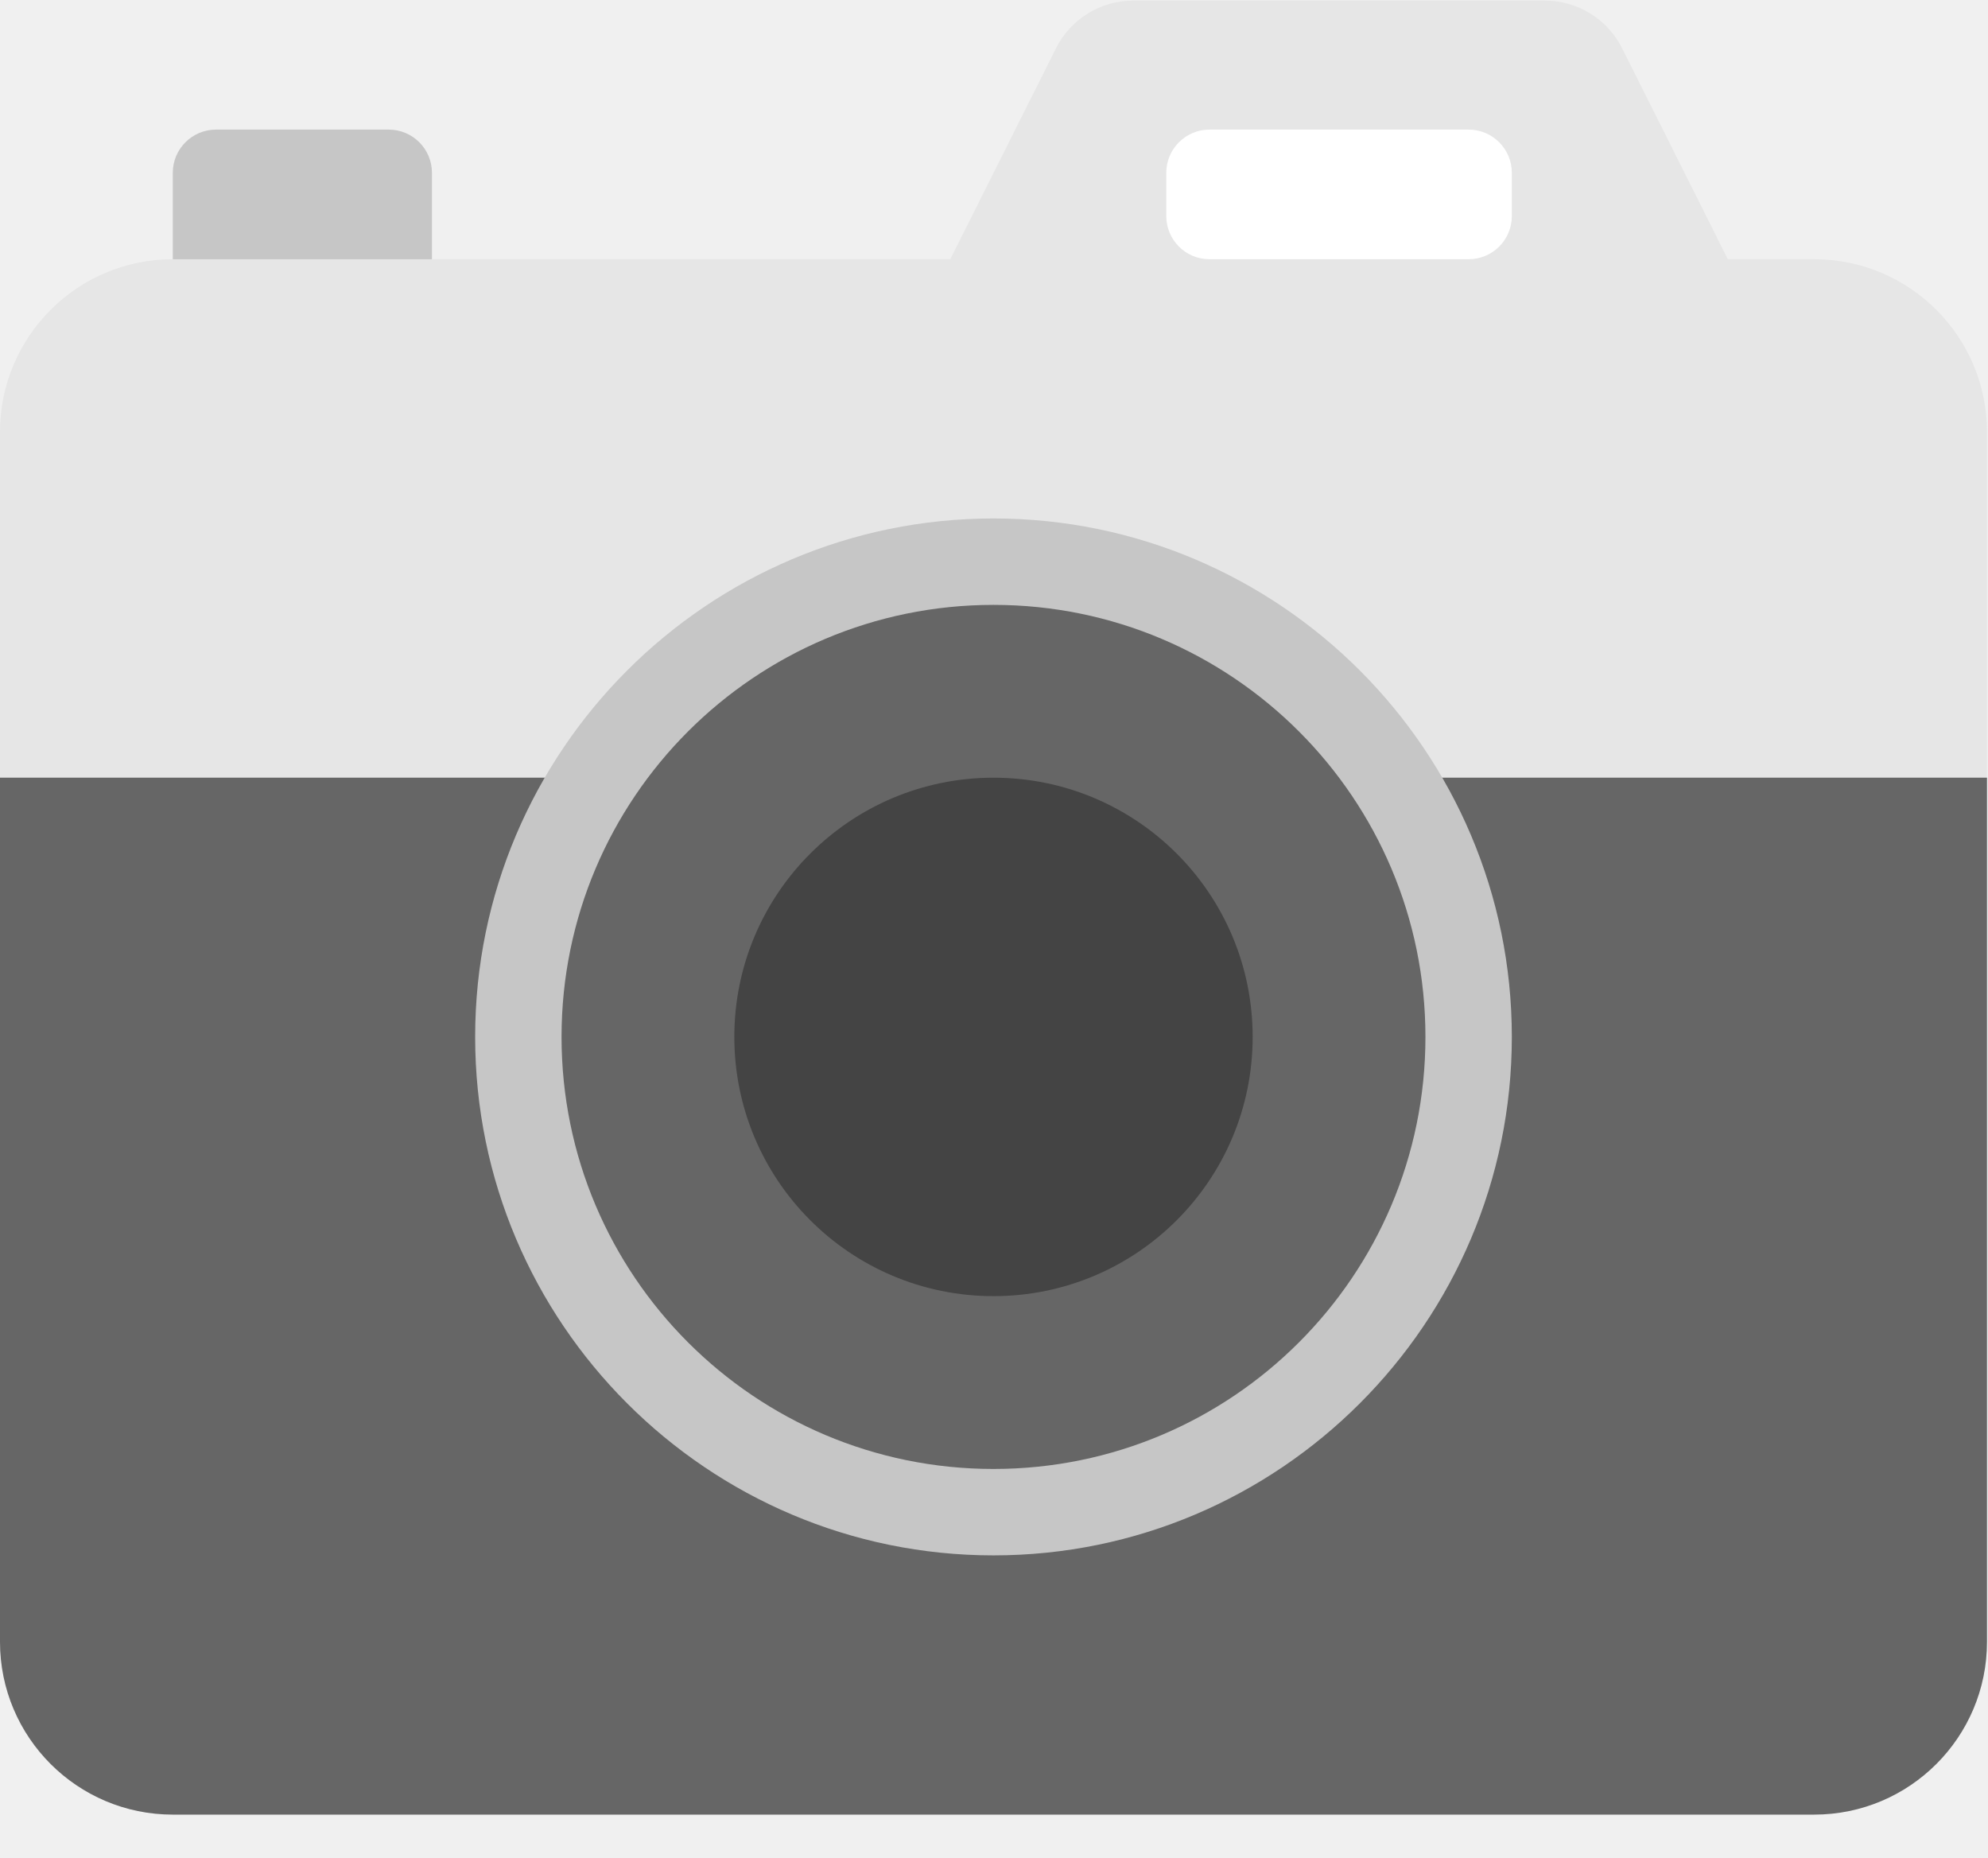
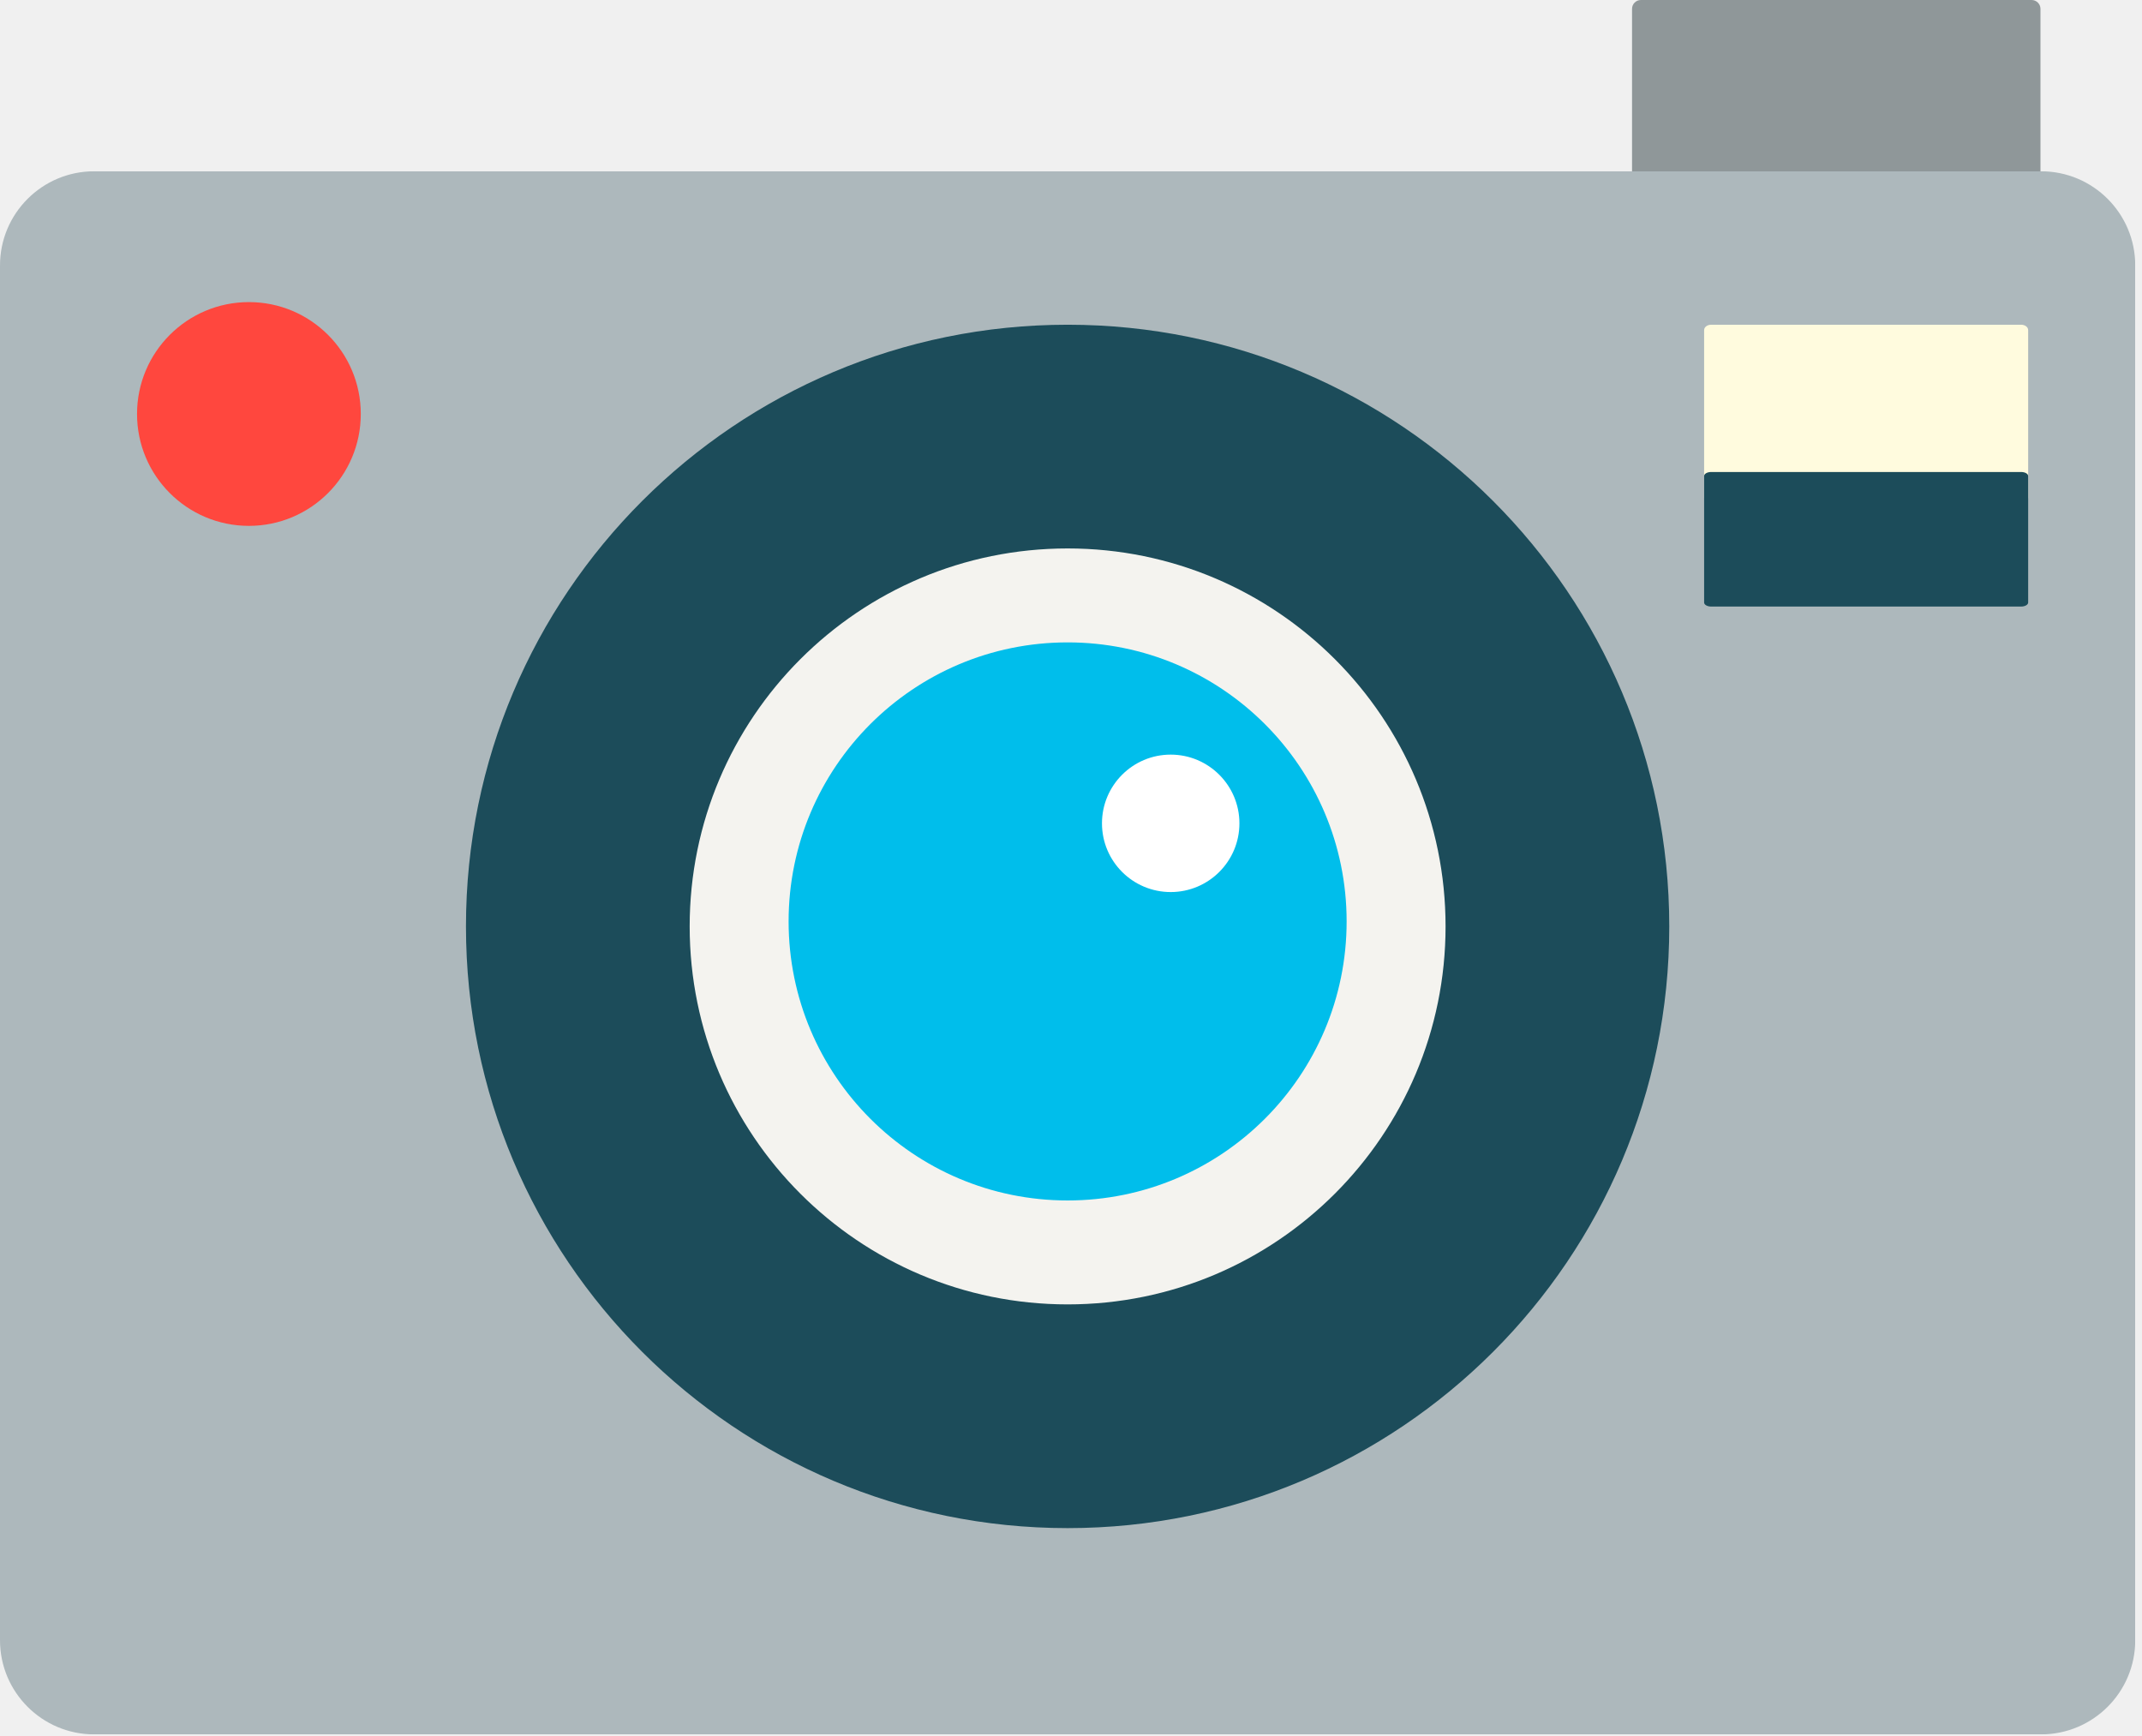
- <svg xmlns="http://www.w3.org/2000/svg" width="137px" height="128px" viewBox="440 64 137 128" version="1.1">
-   <defs />
-   <g id="media-color-1_camera-20" stroke="none" stroke-width="1" fill="none" fill-rule="evenodd" transform="translate(440, 64)">
-     <g id="Group">
-       <path d="M26.791,8.93 L14.884,8.93 C13.24,8.93 11.907,10.263 11.907,11.907 L11.907,20.837 L29.767,17.86 L29.767,11.907 C29.767,10.263 28.435,8.93 26.791,8.93 L26.791,8.93 Z" id="Shape" fill="#C6C6C6" />
-       <path d="M125.023,17.86 L119.07,17.86 L111.786,3.327 C110.777,1.312 108.717,0.041 106.464,0.041 L78.094,0.041 C75.841,0.041 73.781,1.313 72.772,3.327 L65.488,17.86 L11.907,17.86 C5.331,17.86 0,23.191 0,29.767 L0,113.116 C0,119.692 5.331,125.023 11.907,125.023 L125.023,125.023 C131.599,125.023 136.93,119.692 136.93,113.116 L136.93,29.767 C136.93,23.191 131.599,17.86 125.023,17.86 L125.023,17.86 Z" id="Shape" fill="#E6E6E6" />
-       <path d="M125.023,125.023 L11.907,125.023 C5.331,125.023 0,119.692 0,113.116 L0,53.581 L136.93,53.581 L136.93,113.116 C136.93,119.692 131.599,125.023 125.023,125.023 L125.023,125.023 Z" id="Shape" fill="#666666" />
-       <path d="M68.465,107.163 C48.767,107.163 32.744,91.138 32.744,71.442 C32.744,51.746 48.767,35.721 68.465,35.721 C88.163,35.721 104.186,51.746 104.186,71.442 C104.186,91.138 88.163,107.163 68.465,107.163 L68.465,107.163 Z" id="Shape" fill="#C6C6C6" />
-       <ellipse id="Oval" fill="#666666" cx="68.465" cy="71.442" rx="29.767" ry="29.767" />
-       <ellipse id="Oval" fill="#444444" cx="68.465" cy="71.442" rx="17.86" ry="17.86" />
-       <path d="M101.209,17.86 L83.349,17.86 C81.705,17.86 80.372,16.528 80.372,14.884 L80.372,11.907 C80.372,10.263 81.705,8.93 83.349,8.93 L101.209,8.93 C102.853,8.93 104.186,10.263 104.186,11.907 L104.186,14.884 C104.186,16.528 102.853,17.86 101.209,17.86 L101.209,17.86 Z" id="Shape" fill="#FFFFFF" />
+ <svg xmlns="http://www.w3.org/2000/svg" xmlns:xlink="http://www.w3.org/1999/xlink" width="158px" height="128px" viewBox="0 0 158 128" version="1.1">
+   <defs>
+     <polygon id="path-1" points="78.751 115.457 157.501 115.457 157.501 0.167 6.4321608e-05 0.167 6.4321608e-05 115.457" />
+   </defs>
+   <g id="Page-1" stroke="none" stroke-width="1" fill="none" fill-rule="evenodd">
+     <g id="Page-1-Copy">
+       <path d="M150.511,21.147 C150.511,21.508 150.218,21.801 149.857,21.801 L131.997,21.801 L121.038,21.801 C120.676,21.801 120.384,21.508 120.384,21.147 L120.384,0.654 C120.384,0.293 120.676,9.64824121e-05 121.038,9.64824121e-05 L149.857,9.64824121e-05 C150.218,9.64824121e-05 150.511,0.293 150.511,0.654 L150.511,21.147 Z" id="Fill-1" fill="#8F9799" />
+       <g id="Group-5" transform="translate(0, 12.46681)">
+         <mask id="mask-2" fill="white">
+           <use xlink:href="#path-1" />
+         </mask>
+         <g id="Clip-4" />
+         <path d="M150.554,115.457 L6.947,115.457 C3.11,115.457 6.4321608e-05,112.347 6.4321608e-05,108.511 L6.4321608e-05,7.113 C6.4321608e-05,3.277 3.11,0.167 6.947,0.167 L150.554,0.167 C154.391,0.167 157.501,3.277 157.501,7.113 L157.501,108.511 C157.501,112.347 154.391,115.457 150.554,115.457" id="Fill-3" fill="#ADB8BC" mask="url(#mask-2)" />
+       </g>
+       <path d="M149.603,36.723 C149.603,36.941 149.371,37.118 149.084,37.118 L126.22,37.118 C125.933,37.118 125.701,36.941 125.701,36.723 L125.701,24.346 C125.701,24.128 125.933,23.951 126.22,23.951 L149.084,23.951 C149.371,23.951 149.603,24.128 149.603,24.346 L149.603,36.723 Z" id="Fill-6" fill="#FFFBDE" />
+       <path d="M149.603,44.44 C149.603,44.605 149.371,44.738 149.084,44.738 L126.22,44.738 C125.933,44.738 125.701,44.605 125.701,44.44 L125.701,35.111 C125.701,34.946 125.933,34.813 126.22,34.813 L149.084,34.813 C149.371,34.813 149.603,34.946 149.603,35.111 L149.603,44.44 Z" id="Fill-8" fill="#1C4C5A" />
+       <path d="M26.613,30.534 C26.613,35.092 22.918,38.787 18.36,38.787 C13.803,38.787 10.108,35.092 10.108,30.534 C10.108,25.977 13.803,22.282 18.36,22.282 C22.918,22.282 26.613,25.977 26.613,30.534" id="Fill-10" fill="#FF473E" />
+       <path d="M123.13,68.331 C123.13,92.841 103.261,112.71 78.751,112.71 C54.24,112.71 34.371,92.841 34.371,68.331 C34.371,43.82 54.24,23.951 78.751,23.951 C103.261,23.951 123.13,43.82 123.13,68.331" id="Fill-12" fill="#1C4C5A" />
+       <path d="M78.751,40.452 C94.147,40.452 106.629,52.937 106.629,68.331 C106.629,83.727 94.147,96.209 78.751,96.209 C63.354,96.209 50.872,83.727 50.872,68.331 C50.872,52.937 63.354,40.452 78.751,40.452" id="Fill-14" fill="#1C4C5A" />
+       <path d="M78.751,40.452 C63.354,40.452 50.872,52.937 50.872,68.331 C50.872,83.727 63.354,96.209 78.751,96.209 C94.147,96.209 106.629,83.727 106.629,68.331 C106.629,52.937 94.15,40.452 78.751,40.452" id="Fill-16" fill="#F4F3EF" />
+       <path d="M99.331,67.962 C99.331,79.328 90.117,88.543 78.751,88.543 C67.384,88.543 58.17,79.328 58.17,67.962 C58.17,56.596 67.384,47.381 78.751,47.381 C90.117,47.381 99.331,56.596 99.331,67.962" id="Fill-18" fill="#00BEEB" />
+       <path d="M86.354,55.659 C89.152,55.659 91.423,57.93 91.423,60.728 C91.423,63.528 89.152,65.796 86.354,65.796 C83.556,65.796 81.285,63.528 81.285,60.728 C81.285,57.927 83.556,55.659 86.354,55.659" id="Fill-20" fill="#FFFFFF" />
    </g>
  </g>
</svg>
